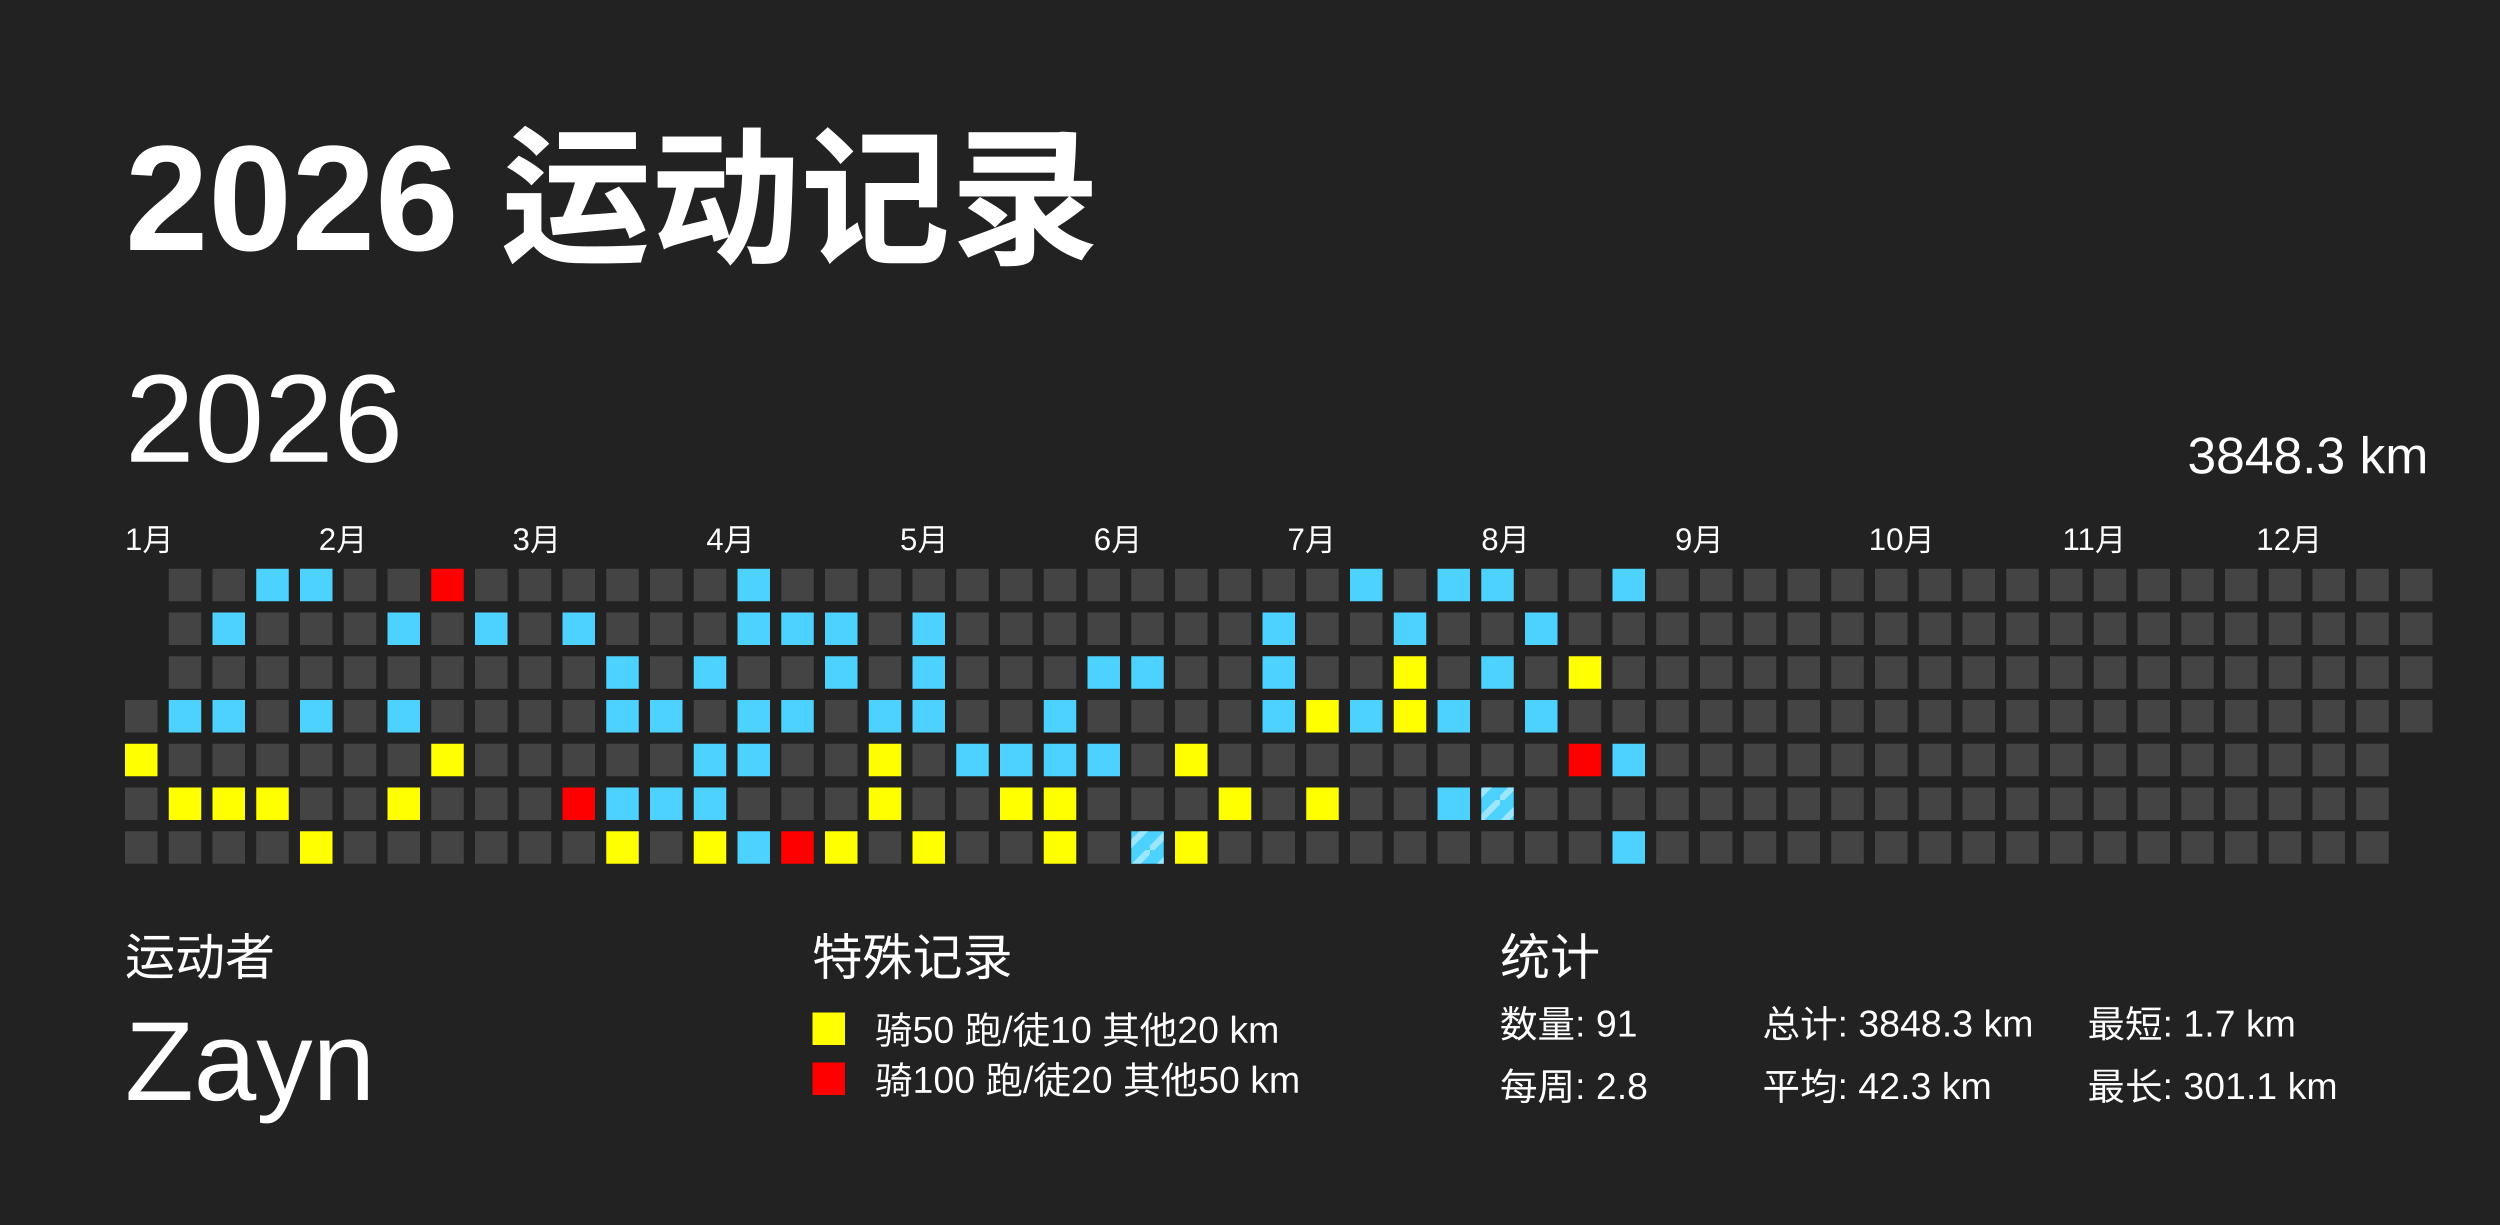
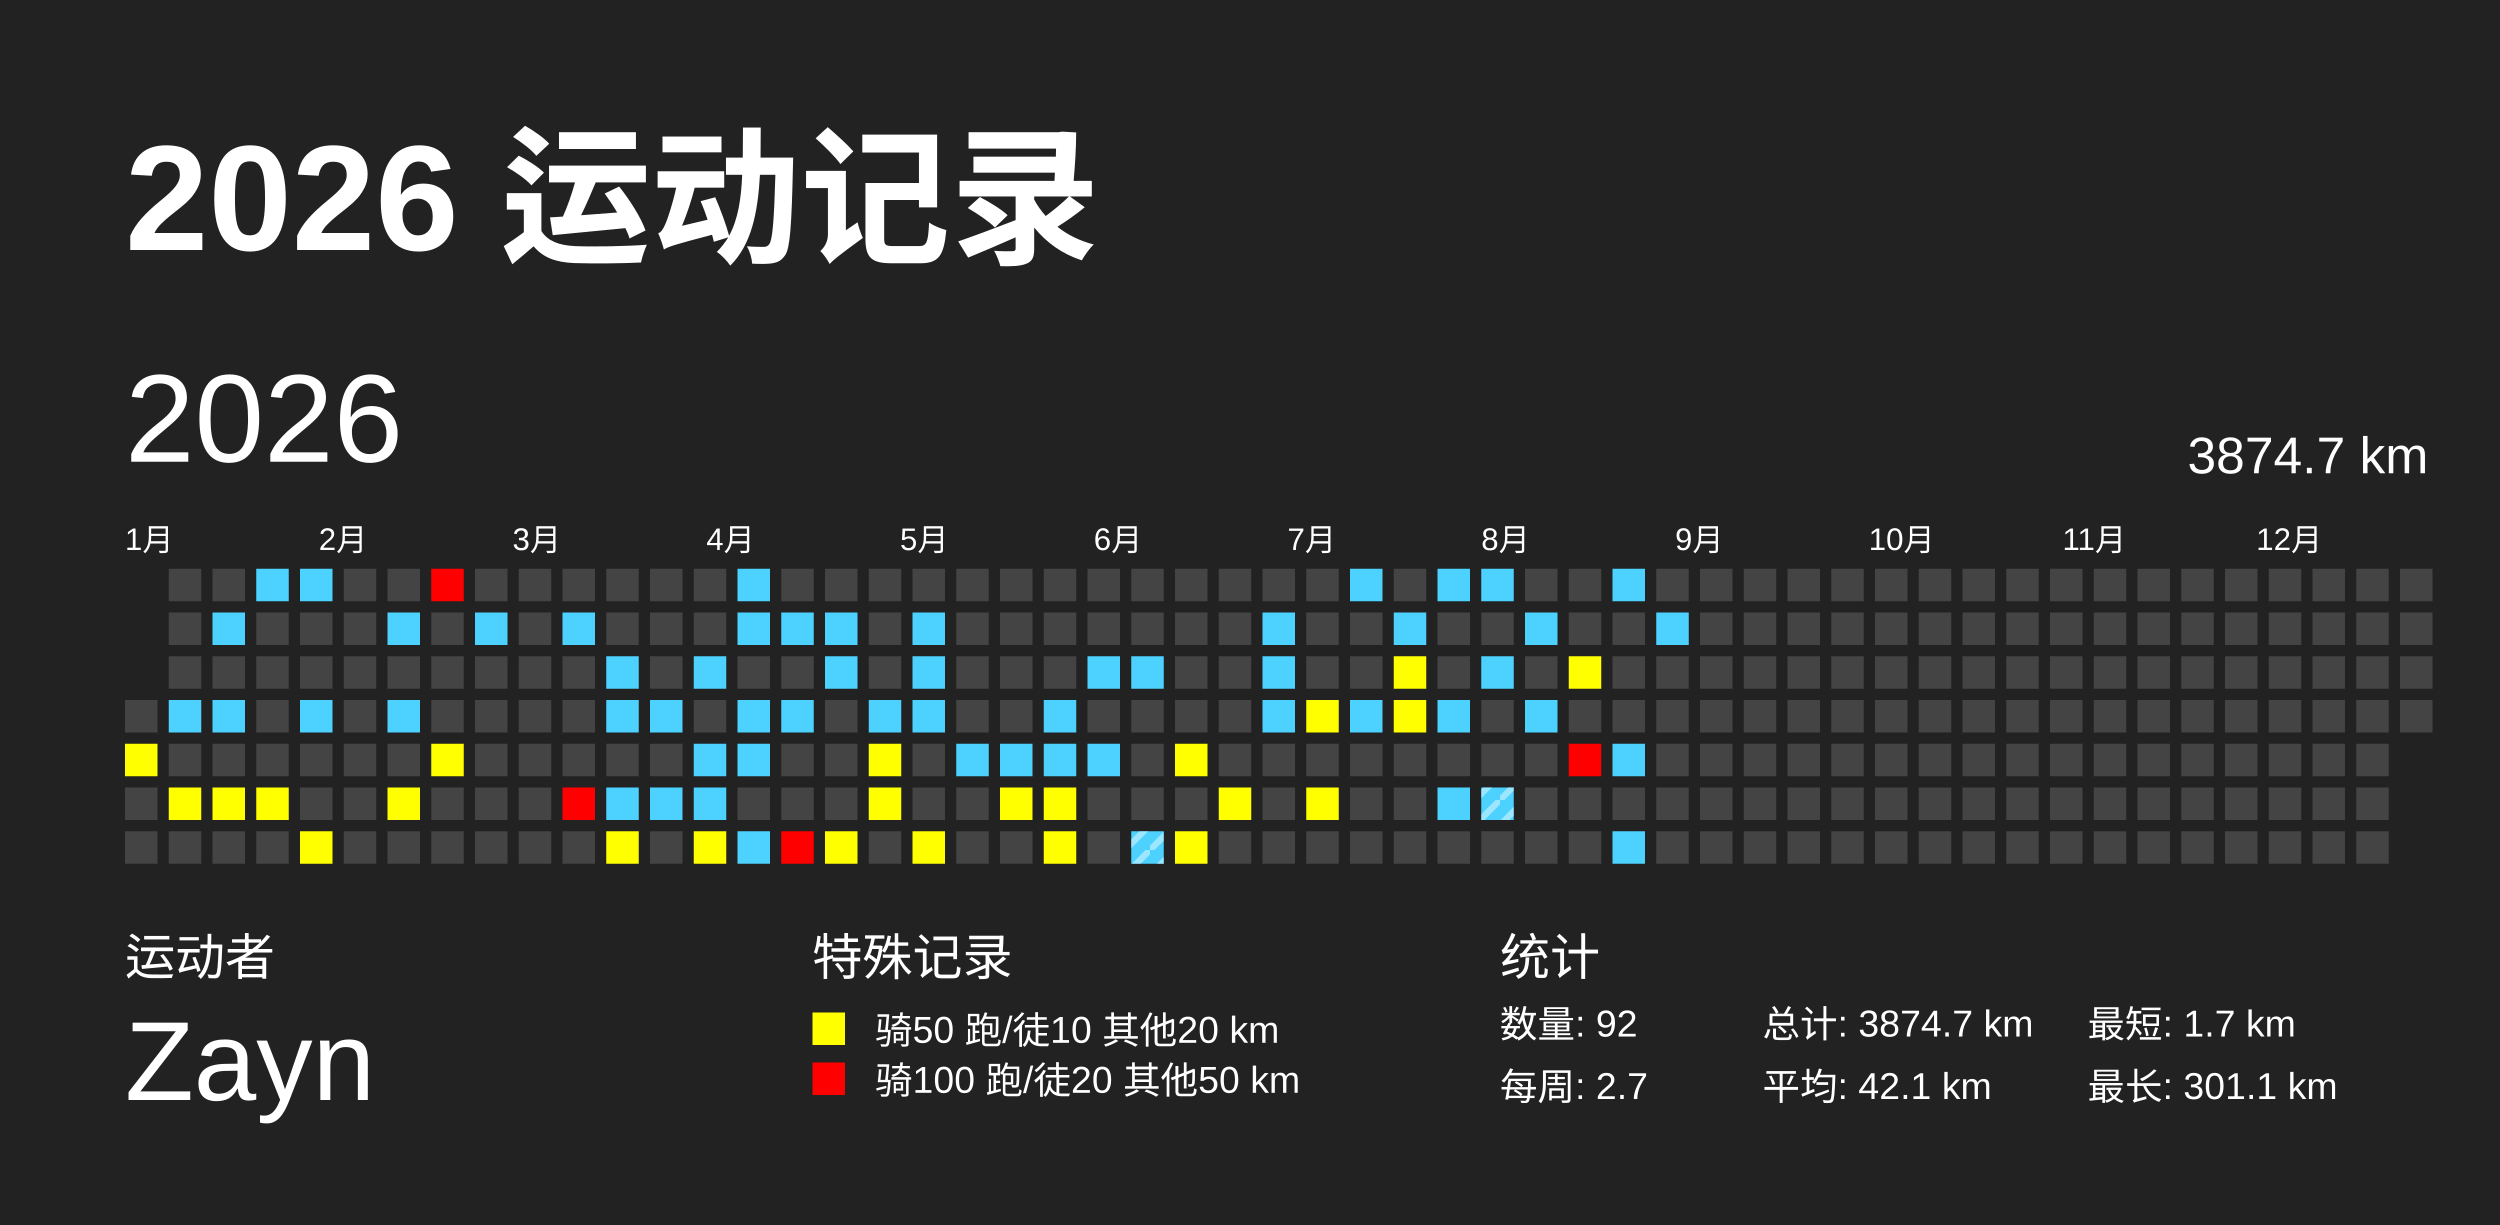
<svg xmlns="http://www.w3.org/2000/svg" baseProfile="full" height="98mm" version="1.1" viewBox="0,0,200,98" width="200mm">
  <defs>
    <pattern height="2" id="indoor-stripe" patternUnits="userSpaceOnUse" width="2">
      <line stroke="white" stroke-opacity="0.45" stroke-width="0.5" x1="0" x2="2" y1="2" y2="0" />
    </pattern>
  </defs>
  <rect fill="#222222" height="98" width="200" x="0" y="0" />
  <text fill="#FFFFFF" style="font-size:12px; font-family:Arial; font-weight:bold;" x="10" y="20">2026 运动记录</text>
  <text fill="#FFFFFF" style="font-size:4px; font-family:Arial" x="10" y="78">运动者</text>
  <text fill="#FFFFFF" style="font-size:9px; font-family:Arial" x="10" y="88">Zayn</text>
  <text fill="#FFFFFF" style="font-size:4px; font-family:Arial" x="65" y="78">特殊记录</text>
  <rect fill="yellow" height="2.6" width="2.6" x="65" y="81" />
  <text fill="#FFFFFF" style="font-size:3px; font-family:Arial" x="70" y="83.5">骑50 跑/徒10 其他20 km</text>
  <rect fill="red" height="2.6" width="2.6" x="65" y="85" />
  <text fill="#FFFFFF" style="font-size:3px; font-family:Arial" x="70" y="87.5">骑100 跑/徒20 其他50 km</text>
  <text fill="#FFFFFF" style="font-size:4px; font-family:Arial" x="120" y="78">统计</text>
-   <text fill="#FFFFFF" style="font-size:3px; font-family:Arial" x="120" y="83">数量: 91</text>
-   <text fill="#FFFFFF" style="font-size:3px; font-family:Arial" x="120" y="88">每周: 2.8</text>
-   <text fill="#FFFFFF" style="font-size:3px; font-family:Arial" x="141" y="83">总计: 3848.3 km</text>
-   <text fill="#FFFFFF" style="font-size:3px; font-family:Arial" x="141" y="88">平均: 42.3 km</text>
+   <text fill="#FFFFFF" style="font-size:3px; font-family:Arial" x="120" y="83">数量: 92</text>
+   <text fill="#FFFFFF" style="font-size:3px; font-family:Arial" x="120" y="88">每周: 2.7</text>
+   <text fill="#FFFFFF" style="font-size:3px; font-family:Arial" x="141" y="83">总计: 3874.7 km</text>
+   <text fill="#FFFFFF" style="font-size:3px; font-family:Arial" x="141" y="88">平均: 42.1 km</text>
  <text fill="#FFFFFF" style="font-size:3px; font-family:Arial" x="167" y="83">最短: 1.7 km</text>
  <text fill="#FFFFFF" style="font-size:3px; font-family:Arial" x="167" y="88">最长: 301.1 km</text>
  <text dominant-baseline="hanging" fill="#FFFFFF" style="font-size:10.0px; font-family:Arial;" x="10" y="30">2026</text>
-   <text dominant-baseline="hanging" fill="#FFFFFF" style="font-size:4.125px; font-family:Arial;" x="175" y="35">3848.3 km</text>
+   <text dominant-baseline="hanging" fill="#FFFFFF" style="font-size:4.125px; font-family:Arial;" x="175" y="35">3874.7 km</text>
  <text fill="#FFFFFF" style="font-size:2.5px; font-family:Arial" x="10.0" y="44">1月</text>
  <text fill="#FFFFFF" style="font-size:2.5px; font-family:Arial" x="25.5" y="44">2月</text>
  <text fill="#FFFFFF" style="font-size:2.5px; font-family:Arial" x="41.0" y="44">3月</text>
  <text fill="#FFFFFF" style="font-size:2.5px; font-family:Arial" x="56.5" y="44">4月</text>
  <text fill="#FFFFFF" style="font-size:2.5px; font-family:Arial" x="72.0" y="44">5月</text>
  <text fill="#FFFFFF" style="font-size:2.5px; font-family:Arial" x="87.5" y="44">6月</text>
  <text fill="#FFFFFF" style="font-size:2.5px; font-family:Arial" x="103.0" y="44">7月</text>
  <text fill="#FFFFFF" style="font-size:2.5px; font-family:Arial" x="118.5" y="44">8月</text>
  <text fill="#FFFFFF" style="font-size:2.5px; font-family:Arial" x="134.0" y="44">9月</text>
  <text fill="#FFFFFF" style="font-size:2.5px; font-family:Arial" x="149.5" y="44">10月</text>
  <text fill="#FFFFFF" style="font-size:2.5px; font-family:Arial" x="165.0" y="44">11月</text>
  <text fill="#FFFFFF" style="font-size:2.5px; font-family:Arial" x="180.5" y="44">12月</text>
  <rect fill="#444444" height="2.6" width="2.6" x="10.0" y="56.0" />
  <rect fill="yellow" height="2.6" width="2.6" x="10.0" y="59.5" />
  <rect fill="#444444" height="2.6" width="2.6" x="10.0" y="63.0" />
  <rect fill="#444444" height="2.6" width="2.6" x="10.0" y="66.5" />
  <rect fill="#444444" height="2.6" width="2.6" x="13.5" y="45.5" />
  <rect fill="#444444" height="2.6" width="2.6" x="13.5" y="49.0" />
  <rect fill="#444444" height="2.6" width="2.6" x="13.5" y="52.5" />
  <rect fill="#4dd2ff" height="2.6" width="2.6" x="13.5" y="56.0" />
  <rect fill="#444444" height="2.6" width="2.6" x="13.5" y="59.5" />
  <rect fill="yellow" height="2.6" width="2.6" x="13.5" y="63.0" />
  <rect fill="#444444" height="2.6" width="2.6" x="13.5" y="66.5" />
  <rect fill="#444444" height="2.6" width="2.6" x="17.0" y="45.5" />
  <rect fill="#4dd2ff" height="2.6" width="2.6" x="17.0" y="49.0" />
  <rect fill="#444444" height="2.6" width="2.6" x="17.0" y="52.5" />
  <rect fill="#4dd2ff" height="2.6" width="2.6" x="17.0" y="56.0" />
  <rect fill="#444444" height="2.6" width="2.6" x="17.0" y="59.5" />
  <rect fill="yellow" height="2.6" width="2.6" x="17.0" y="63.0" />
  <rect fill="#444444" height="2.6" width="2.6" x="17.0" y="66.5" />
  <rect fill="#4dd2ff" height="2.6" width="2.6" x="20.5" y="45.5" />
  <rect fill="#444444" height="2.6" width="2.6" x="20.5" y="49.0" />
  <rect fill="#444444" height="2.6" width="2.6" x="20.5" y="52.5" />
  <rect fill="#444444" height="2.6" width="2.6" x="20.5" y="56.0" />
  <rect fill="#444444" height="2.6" width="2.6" x="20.5" y="59.5" />
  <rect fill="yellow" height="2.6" width="2.6" x="20.5" y="63.0" />
  <rect fill="#444444" height="2.6" width="2.6" x="20.5" y="66.5" />
  <rect fill="#4dd2ff" height="2.6" width="2.6" x="24.0" y="45.5" />
  <rect fill="#444444" height="2.6" width="2.6" x="24.0" y="49.0" />
  <rect fill="#444444" height="2.6" width="2.6" x="24.0" y="52.5" />
  <rect fill="#4dd2ff" height="2.6" width="2.6" x="24.0" y="56.0" />
  <rect fill="#444444" height="2.6" width="2.6" x="24.0" y="59.5" />
  <rect fill="#444444" height="2.6" width="2.6" x="24.0" y="63.0" />
  <rect fill="yellow" height="2.6" width="2.6" x="24.0" y="66.5" />
  <rect fill="#444444" height="2.6" width="2.6" x="27.5" y="45.5" />
  <rect fill="#444444" height="2.6" width="2.6" x="27.5" y="49.0" />
  <rect fill="#444444" height="2.6" width="2.6" x="27.5" y="52.5" />
  <rect fill="#444444" height="2.6" width="2.6" x="27.5" y="56.0" />
  <rect fill="#444444" height="2.6" width="2.6" x="27.5" y="59.5" />
  <rect fill="#444444" height="2.6" width="2.6" x="27.5" y="63.0" />
  <rect fill="#444444" height="2.6" width="2.6" x="27.5" y="66.5" />
  <rect fill="#444444" height="2.6" width="2.6" x="31.0" y="45.5" />
  <rect fill="#4dd2ff" height="2.6" width="2.6" x="31.0" y="49.0" />
  <rect fill="#444444" height="2.6" width="2.6" x="31.0" y="52.5" />
  <rect fill="#4dd2ff" height="2.6" width="2.6" x="31.0" y="56.0" />
  <rect fill="#444444" height="2.6" width="2.6" x="31.0" y="59.5" />
  <rect fill="yellow" height="2.6" width="2.6" x="31.0" y="63.0" />
  <rect fill="#444444" height="2.6" width="2.6" x="31.0" y="66.5" />
  <rect fill="red" height="2.6" width="2.6" x="34.5" y="45.5" />
  <rect fill="#444444" height="2.6" width="2.6" x="34.5" y="49.0" />
  <rect fill="#444444" height="2.6" width="2.6" x="34.5" y="52.5" />
  <rect fill="#444444" height="2.6" width="2.6" x="34.5" y="56.0" />
  <rect fill="yellow" height="2.6" width="2.6" x="34.5" y="59.5" />
  <rect fill="#444444" height="2.6" width="2.6" x="34.5" y="63.0" />
  <rect fill="#444444" height="2.6" width="2.6" x="34.5" y="66.5" />
  <rect fill="#444444" height="2.6" width="2.6" x="38.0" y="45.5" />
  <rect fill="#4dd2ff" height="2.6" width="2.6" x="38.0" y="49.0" />
  <rect fill="#444444" height="2.6" width="2.6" x="38.0" y="52.5" />
  <rect fill="#444444" height="2.6" width="2.6" x="38.0" y="56.0" />
  <rect fill="#444444" height="2.6" width="2.6" x="38.0" y="59.5" />
  <rect fill="#444444" height="2.6" width="2.6" x="38.0" y="63.0" />
  <rect fill="#444444" height="2.6" width="2.6" x="38.0" y="66.5" />
  <rect fill="#444444" height="2.6" width="2.6" x="41.5" y="45.5" />
  <rect fill="#444444" height="2.6" width="2.6" x="41.5" y="49.0" />
  <rect fill="#444444" height="2.6" width="2.6" x="41.5" y="52.5" />
  <rect fill="#444444" height="2.6" width="2.6" x="41.5" y="56.0" />
  <rect fill="#444444" height="2.6" width="2.6" x="41.5" y="59.5" />
  <rect fill="#444444" height="2.6" width="2.6" x="41.5" y="63.0" />
  <rect fill="#444444" height="2.6" width="2.6" x="41.5" y="66.5" />
  <rect fill="#444444" height="2.6" width="2.6" x="45.0" y="45.5" />
  <rect fill="#4dd2ff" height="2.6" width="2.6" x="45.0" y="49.0" />
  <rect fill="#444444" height="2.6" width="2.6" x="45.0" y="52.5" />
  <rect fill="#444444" height="2.6" width="2.6" x="45.0" y="56.0" />
  <rect fill="#444444" height="2.6" width="2.6" x="45.0" y="59.5" />
  <rect fill="red" height="2.6" width="2.6" x="45.0" y="63.0" />
  <rect fill="#444444" height="2.6" width="2.6" x="45.0" y="66.5" />
  <rect fill="#444444" height="2.6" width="2.6" x="48.5" y="45.5" />
  <rect fill="#444444" height="2.6" width="2.6" x="48.5" y="49.0" />
  <rect fill="#4dd2ff" height="2.6" width="2.6" x="48.5" y="52.5" />
  <rect fill="#4dd2ff" height="2.6" width="2.6" x="48.5" y="56.0" />
  <rect fill="#444444" height="2.6" width="2.6" x="48.5" y="59.5" />
  <rect fill="#4dd2ff" height="2.6" width="2.6" x="48.5" y="63.0" />
  <rect fill="yellow" height="2.6" width="2.6" x="48.5" y="66.5" />
  <rect fill="#444444" height="2.6" width="2.6" x="52.0" y="45.5" />
  <rect fill="#444444" height="2.6" width="2.6" x="52.0" y="49.0" />
  <rect fill="#444444" height="2.6" width="2.6" x="52.0" y="52.5" />
  <rect fill="#4dd2ff" height="2.6" width="2.6" x="52.0" y="56.0" />
  <rect fill="#444444" height="2.6" width="2.6" x="52.0" y="59.5" />
  <rect fill="#4dd2ff" height="2.6" width="2.6" x="52.0" y="63.0" />
  <rect fill="#444444" height="2.6" width="2.6" x="52.0" y="66.5" />
  <rect fill="#444444" height="2.6" width="2.6" x="55.5" y="45.5" />
  <rect fill="#444444" height="2.6" width="2.6" x="55.5" y="49.0" />
  <rect fill="#4dd2ff" height="2.6" width="2.6" x="55.5" y="52.5" />
  <rect fill="#444444" height="2.6" width="2.6" x="55.5" y="56.0" />
  <rect fill="#4dd2ff" height="2.6" width="2.6" x="55.5" y="59.5" />
  <rect fill="#4dd2ff" height="2.6" width="2.6" x="55.5" y="63.0" />
  <rect fill="yellow" height="2.6" width="2.6" x="55.5" y="66.5" />
  <rect fill="#4dd2ff" height="2.6" width="2.6" x="59.0" y="45.5" />
  <rect fill="#4dd2ff" height="2.6" width="2.6" x="59.0" y="49.0" />
  <rect fill="#444444" height="2.6" width="2.6" x="59.0" y="52.5" />
  <rect fill="#4dd2ff" height="2.6" width="2.6" x="59.0" y="56.0" />
  <rect fill="#4dd2ff" height="2.6" width="2.6" x="59.0" y="59.5" />
  <rect fill="#444444" height="2.6" width="2.6" x="59.0" y="63.0" />
  <rect fill="#4dd2ff" height="2.6" width="2.6" x="59.0" y="66.5" />
  <rect fill="#444444" height="2.6" width="2.6" x="62.5" y="45.5" />
  <rect fill="#4dd2ff" height="2.6" width="2.6" x="62.5" y="49.0" />
  <rect fill="#444444" height="2.6" width="2.6" x="62.5" y="52.5" />
  <rect fill="#4dd2ff" height="2.6" width="2.6" x="62.5" y="56.0" />
  <rect fill="#444444" height="2.6" width="2.6" x="62.5" y="59.5" />
  <rect fill="#444444" height="2.6" width="2.6" x="62.5" y="63.0" />
  <rect fill="red" height="2.6" width="2.6" x="62.5" y="66.5" />
  <rect fill="#444444" height="2.6" width="2.6" x="66.0" y="45.5" />
  <rect fill="#4dd2ff" height="2.6" width="2.6" x="66.0" y="49.0" />
  <rect fill="#4dd2ff" height="2.6" width="2.6" x="66.0" y="52.5" />
  <rect fill="#444444" height="2.6" width="2.6" x="66.0" y="56.0" />
  <rect fill="#444444" height="2.6" width="2.6" x="66.0" y="59.5" />
  <rect fill="#444444" height="2.6" width="2.6" x="66.0" y="63.0" />
  <rect fill="yellow" height="2.6" width="2.6" x="66.0" y="66.5" />
  <rect fill="#444444" height="2.6" width="2.6" x="69.5" y="45.5" />
  <rect fill="#444444" height="2.6" width="2.6" x="69.5" y="49.0" />
  <rect fill="#444444" height="2.6" width="2.6" x="69.5" y="52.5" />
  <rect fill="#4dd2ff" height="2.6" width="2.6" x="69.5" y="56.0" />
  <rect fill="yellow" height="2.6" width="2.6" x="69.5" y="59.5" />
  <rect fill="yellow" height="2.6" width="2.6" x="69.5" y="63.0" />
  <rect fill="#444444" height="2.6" width="2.6" x="69.5" y="66.5" />
  <rect fill="#444444" height="2.6" width="2.6" x="73.0" y="45.5" />
  <rect fill="#4dd2ff" height="2.6" width="2.6" x="73.0" y="49.0" />
  <rect fill="#4dd2ff" height="2.6" width="2.6" x="73.0" y="52.5" />
  <rect fill="#4dd2ff" height="2.6" width="2.6" x="73.0" y="56.0" />
  <rect fill="#444444" height="2.6" width="2.6" x="73.0" y="59.5" />
  <rect fill="#444444" height="2.6" width="2.6" x="73.0" y="63.0" />
  <rect fill="yellow" height="2.6" width="2.6" x="73.0" y="66.5" />
  <rect fill="#444444" height="2.6" width="2.6" x="76.5" y="45.5" />
  <rect fill="#444444" height="2.6" width="2.6" x="76.5" y="49.0" />
  <rect fill="#444444" height="2.6" width="2.6" x="76.5" y="52.5" />
  <rect fill="#444444" height="2.6" width="2.6" x="76.5" y="56.0" />
  <rect fill="#4dd2ff" height="2.6" width="2.6" x="76.5" y="59.5" />
  <rect fill="#444444" height="2.6" width="2.6" x="76.5" y="63.0" />
  <rect fill="#444444" height="2.6" width="2.6" x="76.5" y="66.5" />
  <rect fill="#444444" height="2.6" width="2.6" x="80.0" y="45.5" />
  <rect fill="#444444" height="2.6" width="2.6" x="80.0" y="49.0" />
  <rect fill="#444444" height="2.6" width="2.6" x="80.0" y="52.5" />
  <rect fill="#444444" height="2.6" width="2.6" x="80.0" y="56.0" />
  <rect fill="#4dd2ff" height="2.6" width="2.6" x="80.0" y="59.5" />
  <rect fill="yellow" height="2.6" width="2.6" x="80.0" y="63.0" />
  <rect fill="#444444" height="2.6" width="2.6" x="80.0" y="66.5" />
  <rect fill="#444444" height="2.6" width="2.6" x="83.5" y="45.5" />
  <rect fill="#444444" height="2.6" width="2.6" x="83.5" y="49.0" />
  <rect fill="#444444" height="2.6" width="2.6" x="83.5" y="52.5" />
  <rect fill="#4dd2ff" height="2.6" width="2.6" x="83.5" y="56.0" />
  <rect fill="#4dd2ff" height="2.6" width="2.6" x="83.5" y="59.5" />
  <rect fill="yellow" height="2.6" width="2.6" x="83.5" y="63.0" />
  <rect fill="yellow" height="2.6" width="2.6" x="83.5" y="66.5" />
  <rect fill="#444444" height="2.6" width="2.6" x="87.0" y="45.5" />
  <rect fill="#444444" height="2.6" width="2.6" x="87.0" y="49.0" />
  <rect fill="#4dd2ff" height="2.6" width="2.6" x="87.0" y="52.5" />
  <rect fill="#444444" height="2.6" width="2.6" x="87.0" y="56.0" />
  <rect fill="#4dd2ff" height="2.6" width="2.6" x="87.0" y="59.5" />
  <rect fill="#444444" height="2.6" width="2.6" x="87.0" y="63.0" />
  <rect fill="#444444" height="2.6" width="2.6" x="87.0" y="66.5" />
  <rect fill="#444444" height="2.6" width="2.6" x="90.5" y="45.5" />
  <rect fill="#444444" height="2.6" width="2.6" x="90.5" y="49.0" />
  <rect fill="#4dd2ff" height="2.6" width="2.6" x="90.5" y="52.5" />
  <rect fill="#444444" height="2.6" width="2.6" x="90.5" y="56.0" />
  <rect fill="#444444" height="2.6" width="2.6" x="90.5" y="59.5" />
  <rect fill="#444444" height="2.6" width="2.6" x="90.5" y="63.0" />
  <rect fill="#4dd2ff" height="2.6" width="2.6" x="90.5" y="66.5" />
  <rect fill="url(#indoor-stripe)" height="2.6" width="2.6" x="90.5" y="66.5" />
  <rect fill="#444444" height="2.6" width="2.6" x="94.0" y="45.5" />
  <rect fill="#444444" height="2.6" width="2.6" x="94.0" y="49.0" />
  <rect fill="#444444" height="2.6" width="2.6" x="94.0" y="52.5" />
  <rect fill="#444444" height="2.6" width="2.6" x="94.0" y="56.0" />
  <rect fill="yellow" height="2.6" width="2.6" x="94.0" y="59.5" />
  <rect fill="#444444" height="2.6" width="2.6" x="94.0" y="63.0" />
  <rect fill="yellow" height="2.6" width="2.6" x="94.0" y="66.5" />
  <rect fill="#444444" height="2.6" width="2.6" x="97.5" y="45.5" />
  <rect fill="#444444" height="2.6" width="2.6" x="97.5" y="49.0" />
  <rect fill="#444444" height="2.6" width="2.6" x="97.5" y="52.5" />
  <rect fill="#444444" height="2.6" width="2.6" x="97.5" y="56.0" />
  <rect fill="#444444" height="2.6" width="2.6" x="97.5" y="59.5" />
  <rect fill="yellow" height="2.6" width="2.6" x="97.5" y="63.0" />
  <rect fill="#444444" height="2.6" width="2.6" x="97.5" y="66.5" />
  <rect fill="#444444" height="2.6" width="2.6" x="101.0" y="45.5" />
  <rect fill="#4dd2ff" height="2.6" width="2.6" x="101.0" y="49.0" />
  <rect fill="#4dd2ff" height="2.6" width="2.6" x="101.0" y="52.5" />
  <rect fill="#4dd2ff" height="2.6" width="2.6" x="101.0" y="56.0" />
  <rect fill="#444444" height="2.6" width="2.6" x="101.0" y="59.5" />
  <rect fill="#444444" height="2.6" width="2.6" x="101.0" y="63.0" />
  <rect fill="#444444" height="2.6" width="2.6" x="101.0" y="66.5" />
  <rect fill="#444444" height="2.6" width="2.6" x="104.5" y="45.5" />
  <rect fill="#444444" height="2.6" width="2.6" x="104.5" y="49.0" />
  <rect fill="#444444" height="2.6" width="2.6" x="104.5" y="52.5" />
  <rect fill="yellow" height="2.6" width="2.6" x="104.5" y="56.0" />
  <rect fill="#444444" height="2.6" width="2.6" x="104.5" y="59.5" />
  <rect fill="yellow" height="2.6" width="2.6" x="104.5" y="63.0" />
  <rect fill="#444444" height="2.6" width="2.6" x="104.5" y="66.5" />
  <rect fill="#4dd2ff" height="2.6" width="2.6" x="108.0" y="45.5" />
  <rect fill="#444444" height="2.6" width="2.6" x="108.0" y="49.0" />
  <rect fill="#444444" height="2.6" width="2.6" x="108.0" y="52.5" />
  <rect fill="#4dd2ff" height="2.6" width="2.6" x="108.0" y="56.0" />
  <rect fill="#444444" height="2.6" width="2.6" x="108.0" y="59.5" />
  <rect fill="#444444" height="2.6" width="2.6" x="108.0" y="63.0" />
  <rect fill="#444444" height="2.6" width="2.6" x="108.0" y="66.5" />
  <rect fill="#444444" height="2.6" width="2.6" x="111.5" y="45.5" />
  <rect fill="#4dd2ff" height="2.6" width="2.6" x="111.5" y="49.0" />
  <rect fill="yellow" height="2.6" width="2.6" x="111.5" y="52.5" />
  <rect fill="yellow" height="2.6" width="2.6" x="111.5" y="56.0" />
  <rect fill="#444444" height="2.6" width="2.6" x="111.5" y="59.5" />
  <rect fill="#444444" height="2.6" width="2.6" x="111.5" y="63.0" />
  <rect fill="#444444" height="2.6" width="2.6" x="111.5" y="66.5" />
  <rect fill="#4dd2ff" height="2.6" width="2.6" x="115.0" y="45.5" />
  <rect fill="#444444" height="2.6" width="2.6" x="115.0" y="49.0" />
  <rect fill="#444444" height="2.6" width="2.6" x="115.0" y="52.5" />
  <rect fill="#4dd2ff" height="2.6" width="2.6" x="115.0" y="56.0" />
  <rect fill="#444444" height="2.6" width="2.6" x="115.0" y="59.5" />
  <rect fill="#4dd2ff" height="2.6" width="2.6" x="115.0" y="63.0" />
  <rect fill="#444444" height="2.6" width="2.6" x="115.0" y="66.5" />
  <rect fill="#4dd2ff" height="2.6" width="2.6" x="118.5" y="45.5" />
  <rect fill="#444444" height="2.6" width="2.6" x="118.5" y="49.0" />
  <rect fill="#4dd2ff" height="2.6" width="2.6" x="118.5" y="52.5" />
  <rect fill="#444444" height="2.6" width="2.6" x="118.5" y="56.0" />
  <rect fill="#444444" height="2.6" width="2.6" x="118.5" y="59.5" />
  <rect fill="#4dd2ff" height="2.6" width="2.6" x="118.5" y="63.0" />
  <rect fill="url(#indoor-stripe)" height="2.6" width="2.6" x="118.5" y="63.0" />
  <rect fill="#444444" height="2.6" width="2.6" x="118.5" y="66.5" />
  <rect fill="#444444" height="2.6" width="2.6" x="122.0" y="45.5" />
  <rect fill="#4dd2ff" height="2.6" width="2.6" x="122.0" y="49.0" />
  <rect fill="#444444" height="2.6" width="2.6" x="122.0" y="52.5" />
  <rect fill="#4dd2ff" height="2.6" width="2.6" x="122.0" y="56.0" />
  <rect fill="#444444" height="2.6" width="2.6" x="122.0" y="59.5" />
  <rect fill="#444444" height="2.6" width="2.6" x="122.0" y="63.0" />
  <rect fill="#444444" height="2.6" width="2.6" x="122.0" y="66.5" />
  <rect fill="#444444" height="2.6" width="2.6" x="125.5" y="45.5" />
  <rect fill="#444444" height="2.6" width="2.6" x="125.5" y="49.0" />
  <rect fill="yellow" height="2.6" width="2.6" x="125.5" y="52.5" />
  <rect fill="#444444" height="2.6" width="2.6" x="125.5" y="56.0" />
  <rect fill="red" height="2.6" width="2.6" x="125.5" y="59.5" />
  <rect fill="#444444" height="2.6" width="2.6" x="125.5" y="63.0" />
  <rect fill="#444444" height="2.6" width="2.6" x="125.5" y="66.5" />
  <rect fill="#4dd2ff" height="2.6" width="2.6" x="129.0" y="45.5" />
  <rect fill="#444444" height="2.6" width="2.6" x="129.0" y="49.0" />
  <rect fill="#444444" height="2.6" width="2.6" x="129.0" y="52.5" />
  <rect fill="#444444" height="2.6" width="2.6" x="129.0" y="56.0" />
  <rect fill="#4dd2ff" height="2.6" width="2.6" x="129.0" y="59.5" />
  <rect fill="#444444" height="2.6" width="2.6" x="129.0" y="63.0" />
  <rect fill="#4dd2ff" height="2.6" width="2.6" x="129.0" y="66.5" />
  <rect fill="#444444" height="2.6" width="2.6" x="132.5" y="45.5" />
-   <rect fill="#444444" height="2.6" width="2.6" x="132.5" y="49.0" />
+   <rect fill="#4dd2ff" height="2.6" width="2.6" x="132.5" y="49.0" />
  <rect fill="#444444" height="2.6" width="2.6" x="132.5" y="52.5" />
  <rect fill="#444444" height="2.6" width="2.6" x="132.5" y="56.0" />
  <rect fill="#444444" height="2.6" width="2.6" x="132.5" y="59.5" />
  <rect fill="#444444" height="2.6" width="2.6" x="132.5" y="63.0" />
  <rect fill="#444444" height="2.6" width="2.6" x="132.5" y="66.5" />
  <rect fill="#444444" height="2.6" width="2.6" x="136.0" y="45.5" />
  <rect fill="#444444" height="2.6" width="2.6" x="136.0" y="49.0" />
  <rect fill="#444444" height="2.6" width="2.6" x="136.0" y="52.5" />
  <rect fill="#444444" height="2.6" width="2.6" x="136.0" y="56.0" />
  <rect fill="#444444" height="2.6" width="2.6" x="136.0" y="59.5" />
  <rect fill="#444444" height="2.6" width="2.6" x="136.0" y="63.0" />
  <rect fill="#444444" height="2.6" width="2.6" x="136.0" y="66.5" />
  <rect fill="#444444" height="2.6" width="2.6" x="139.5" y="45.5" />
  <rect fill="#444444" height="2.6" width="2.6" x="139.5" y="49.0" />
  <rect fill="#444444" height="2.6" width="2.6" x="139.5" y="52.5" />
  <rect fill="#444444" height="2.6" width="2.6" x="139.5" y="56.0" />
  <rect fill="#444444" height="2.6" width="2.6" x="139.5" y="59.5" />
  <rect fill="#444444" height="2.6" width="2.6" x="139.5" y="63.0" />
  <rect fill="#444444" height="2.6" width="2.6" x="139.5" y="66.5" />
  <rect fill="#444444" height="2.6" width="2.6" x="143.0" y="45.5" />
  <rect fill="#444444" height="2.6" width="2.6" x="143.0" y="49.0" />
  <rect fill="#444444" height="2.6" width="2.6" x="143.0" y="52.5" />
  <rect fill="#444444" height="2.6" width="2.6" x="143.0" y="56.0" />
  <rect fill="#444444" height="2.6" width="2.6" x="143.0" y="59.5" />
  <rect fill="#444444" height="2.6" width="2.6" x="143.0" y="63.0" />
  <rect fill="#444444" height="2.6" width="2.6" x="143.0" y="66.5" />
  <rect fill="#444444" height="2.6" width="2.6" x="146.5" y="45.5" />
  <rect fill="#444444" height="2.6" width="2.6" x="146.5" y="49.0" />
  <rect fill="#444444" height="2.6" width="2.6" x="146.5" y="52.5" />
  <rect fill="#444444" height="2.6" width="2.6" x="146.5" y="56.0" />
  <rect fill="#444444" height="2.6" width="2.6" x="146.5" y="59.5" />
  <rect fill="#444444" height="2.6" width="2.6" x="146.5" y="63.0" />
  <rect fill="#444444" height="2.6" width="2.6" x="146.5" y="66.5" />
  <rect fill="#444444" height="2.6" width="2.6" x="150.0" y="45.5" />
  <rect fill="#444444" height="2.6" width="2.6" x="150.0" y="49.0" />
  <rect fill="#444444" height="2.6" width="2.6" x="150.0" y="52.5" />
  <rect fill="#444444" height="2.6" width="2.6" x="150.0" y="56.0" />
  <rect fill="#444444" height="2.6" width="2.6" x="150.0" y="59.5" />
  <rect fill="#444444" height="2.6" width="2.6" x="150.0" y="63.0" />
  <rect fill="#444444" height="2.6" width="2.6" x="150.0" y="66.5" />
  <rect fill="#444444" height="2.6" width="2.6" x="153.5" y="45.5" />
  <rect fill="#444444" height="2.6" width="2.6" x="153.5" y="49.0" />
  <rect fill="#444444" height="2.6" width="2.6" x="153.5" y="52.5" />
  <rect fill="#444444" height="2.6" width="2.6" x="153.5" y="56.0" />
  <rect fill="#444444" height="2.6" width="2.6" x="153.5" y="59.5" />
  <rect fill="#444444" height="2.6" width="2.6" x="153.5" y="63.0" />
  <rect fill="#444444" height="2.6" width="2.6" x="153.5" y="66.5" />
  <rect fill="#444444" height="2.6" width="2.6" x="157.0" y="45.5" />
  <rect fill="#444444" height="2.6" width="2.6" x="157.0" y="49.0" />
  <rect fill="#444444" height="2.6" width="2.6" x="157.0" y="52.5" />
  <rect fill="#444444" height="2.6" width="2.6" x="157.0" y="56.0" />
  <rect fill="#444444" height="2.6" width="2.6" x="157.0" y="59.5" />
  <rect fill="#444444" height="2.6" width="2.6" x="157.0" y="63.0" />
  <rect fill="#444444" height="2.6" width="2.6" x="157.0" y="66.5" />
  <rect fill="#444444" height="2.6" width="2.6" x="160.5" y="45.5" />
  <rect fill="#444444" height="2.6" width="2.6" x="160.5" y="49.0" />
  <rect fill="#444444" height="2.6" width="2.6" x="160.5" y="52.5" />
  <rect fill="#444444" height="2.6" width="2.6" x="160.5" y="56.0" />
  <rect fill="#444444" height="2.6" width="2.6" x="160.5" y="59.5" />
  <rect fill="#444444" height="2.6" width="2.6" x="160.5" y="63.0" />
  <rect fill="#444444" height="2.6" width="2.6" x="160.5" y="66.5" />
  <rect fill="#444444" height="2.6" width="2.6" x="164.0" y="45.5" />
  <rect fill="#444444" height="2.6" width="2.6" x="164.0" y="49.0" />
  <rect fill="#444444" height="2.6" width="2.6" x="164.0" y="52.5" />
  <rect fill="#444444" height="2.6" width="2.6" x="164.0" y="56.0" />
  <rect fill="#444444" height="2.6" width="2.6" x="164.0" y="59.5" />
  <rect fill="#444444" height="2.6" width="2.6" x="164.0" y="63.0" />
  <rect fill="#444444" height="2.6" width="2.6" x="164.0" y="66.5" />
  <rect fill="#444444" height="2.6" width="2.6" x="167.5" y="45.5" />
  <rect fill="#444444" height="2.6" width="2.6" x="167.5" y="49.0" />
  <rect fill="#444444" height="2.6" width="2.6" x="167.5" y="52.5" />
  <rect fill="#444444" height="2.6" width="2.6" x="167.5" y="56.0" />
  <rect fill="#444444" height="2.6" width="2.6" x="167.5" y="59.5" />
  <rect fill="#444444" height="2.6" width="2.6" x="167.5" y="63.0" />
  <rect fill="#444444" height="2.6" width="2.6" x="167.5" y="66.5" />
  <rect fill="#444444" height="2.6" width="2.6" x="171.0" y="45.5" />
  <rect fill="#444444" height="2.6" width="2.6" x="171.0" y="49.0" />
  <rect fill="#444444" height="2.6" width="2.6" x="171.0" y="52.5" />
  <rect fill="#444444" height="2.6" width="2.6" x="171.0" y="56.0" />
  <rect fill="#444444" height="2.6" width="2.6" x="171.0" y="59.5" />
  <rect fill="#444444" height="2.6" width="2.6" x="171.0" y="63.0" />
  <rect fill="#444444" height="2.6" width="2.6" x="171.0" y="66.5" />
  <rect fill="#444444" height="2.6" width="2.6" x="174.5" y="45.5" />
  <rect fill="#444444" height="2.6" width="2.6" x="174.5" y="49.0" />
  <rect fill="#444444" height="2.6" width="2.6" x="174.5" y="52.5" />
  <rect fill="#444444" height="2.6" width="2.6" x="174.5" y="56.0" />
  <rect fill="#444444" height="2.6" width="2.6" x="174.5" y="59.5" />
  <rect fill="#444444" height="2.6" width="2.6" x="174.5" y="63.0" />
  <rect fill="#444444" height="2.6" width="2.6" x="174.5" y="66.5" />
  <rect fill="#444444" height="2.6" width="2.6" x="178.0" y="45.5" />
  <rect fill="#444444" height="2.6" width="2.6" x="178.0" y="49.0" />
  <rect fill="#444444" height="2.6" width="2.6" x="178.0" y="52.5" />
  <rect fill="#444444" height="2.6" width="2.6" x="178.0" y="56.0" />
  <rect fill="#444444" height="2.6" width="2.6" x="178.0" y="59.5" />
  <rect fill="#444444" height="2.6" width="2.6" x="178.0" y="63.0" />
  <rect fill="#444444" height="2.6" width="2.6" x="178.0" y="66.5" />
  <rect fill="#444444" height="2.6" width="2.6" x="181.5" y="45.5" />
  <rect fill="#444444" height="2.6" width="2.6" x="181.5" y="49.0" />
  <rect fill="#444444" height="2.6" width="2.6" x="181.5" y="52.5" />
  <rect fill="#444444" height="2.6" width="2.6" x="181.5" y="56.0" />
  <rect fill="#444444" height="2.6" width="2.6" x="181.5" y="59.5" />
  <rect fill="#444444" height="2.6" width="2.6" x="181.5" y="63.0" />
  <rect fill="#444444" height="2.6" width="2.6" x="181.5" y="66.5" />
  <rect fill="#444444" height="2.6" width="2.6" x="185.0" y="45.5" />
  <rect fill="#444444" height="2.6" width="2.6" x="185.0" y="49.0" />
  <rect fill="#444444" height="2.6" width="2.6" x="185.0" y="52.5" />
  <rect fill="#444444" height="2.6" width="2.6" x="185.0" y="56.0" />
  <rect fill="#444444" height="2.6" width="2.6" x="185.0" y="59.5" />
  <rect fill="#444444" height="2.6" width="2.6" x="185.0" y="63.0" />
  <rect fill="#444444" height="2.6" width="2.6" x="185.0" y="66.5" />
  <rect fill="#444444" height="2.6" width="2.6" x="188.5" y="45.5" />
  <rect fill="#444444" height="2.6" width="2.6" x="188.5" y="49.0" />
  <rect fill="#444444" height="2.6" width="2.6" x="188.5" y="52.5" />
  <rect fill="#444444" height="2.6" width="2.6" x="188.5" y="56.0" />
  <rect fill="#444444" height="2.6" width="2.6" x="188.5" y="59.5" />
  <rect fill="#444444" height="2.6" width="2.6" x="188.5" y="63.0" />
  <rect fill="#444444" height="2.6" width="2.6" x="188.5" y="66.5" />
  <rect fill="#444444" height="2.6" width="2.6" x="192.0" y="45.5" />
  <rect fill="#444444" height="2.6" width="2.6" x="192.0" y="49.0" />
  <rect fill="#444444" height="2.6" width="2.6" x="192.0" y="52.5" />
  <rect fill="#444444" height="2.6" width="2.6" x="192.0" y="56.0" />
</svg>
